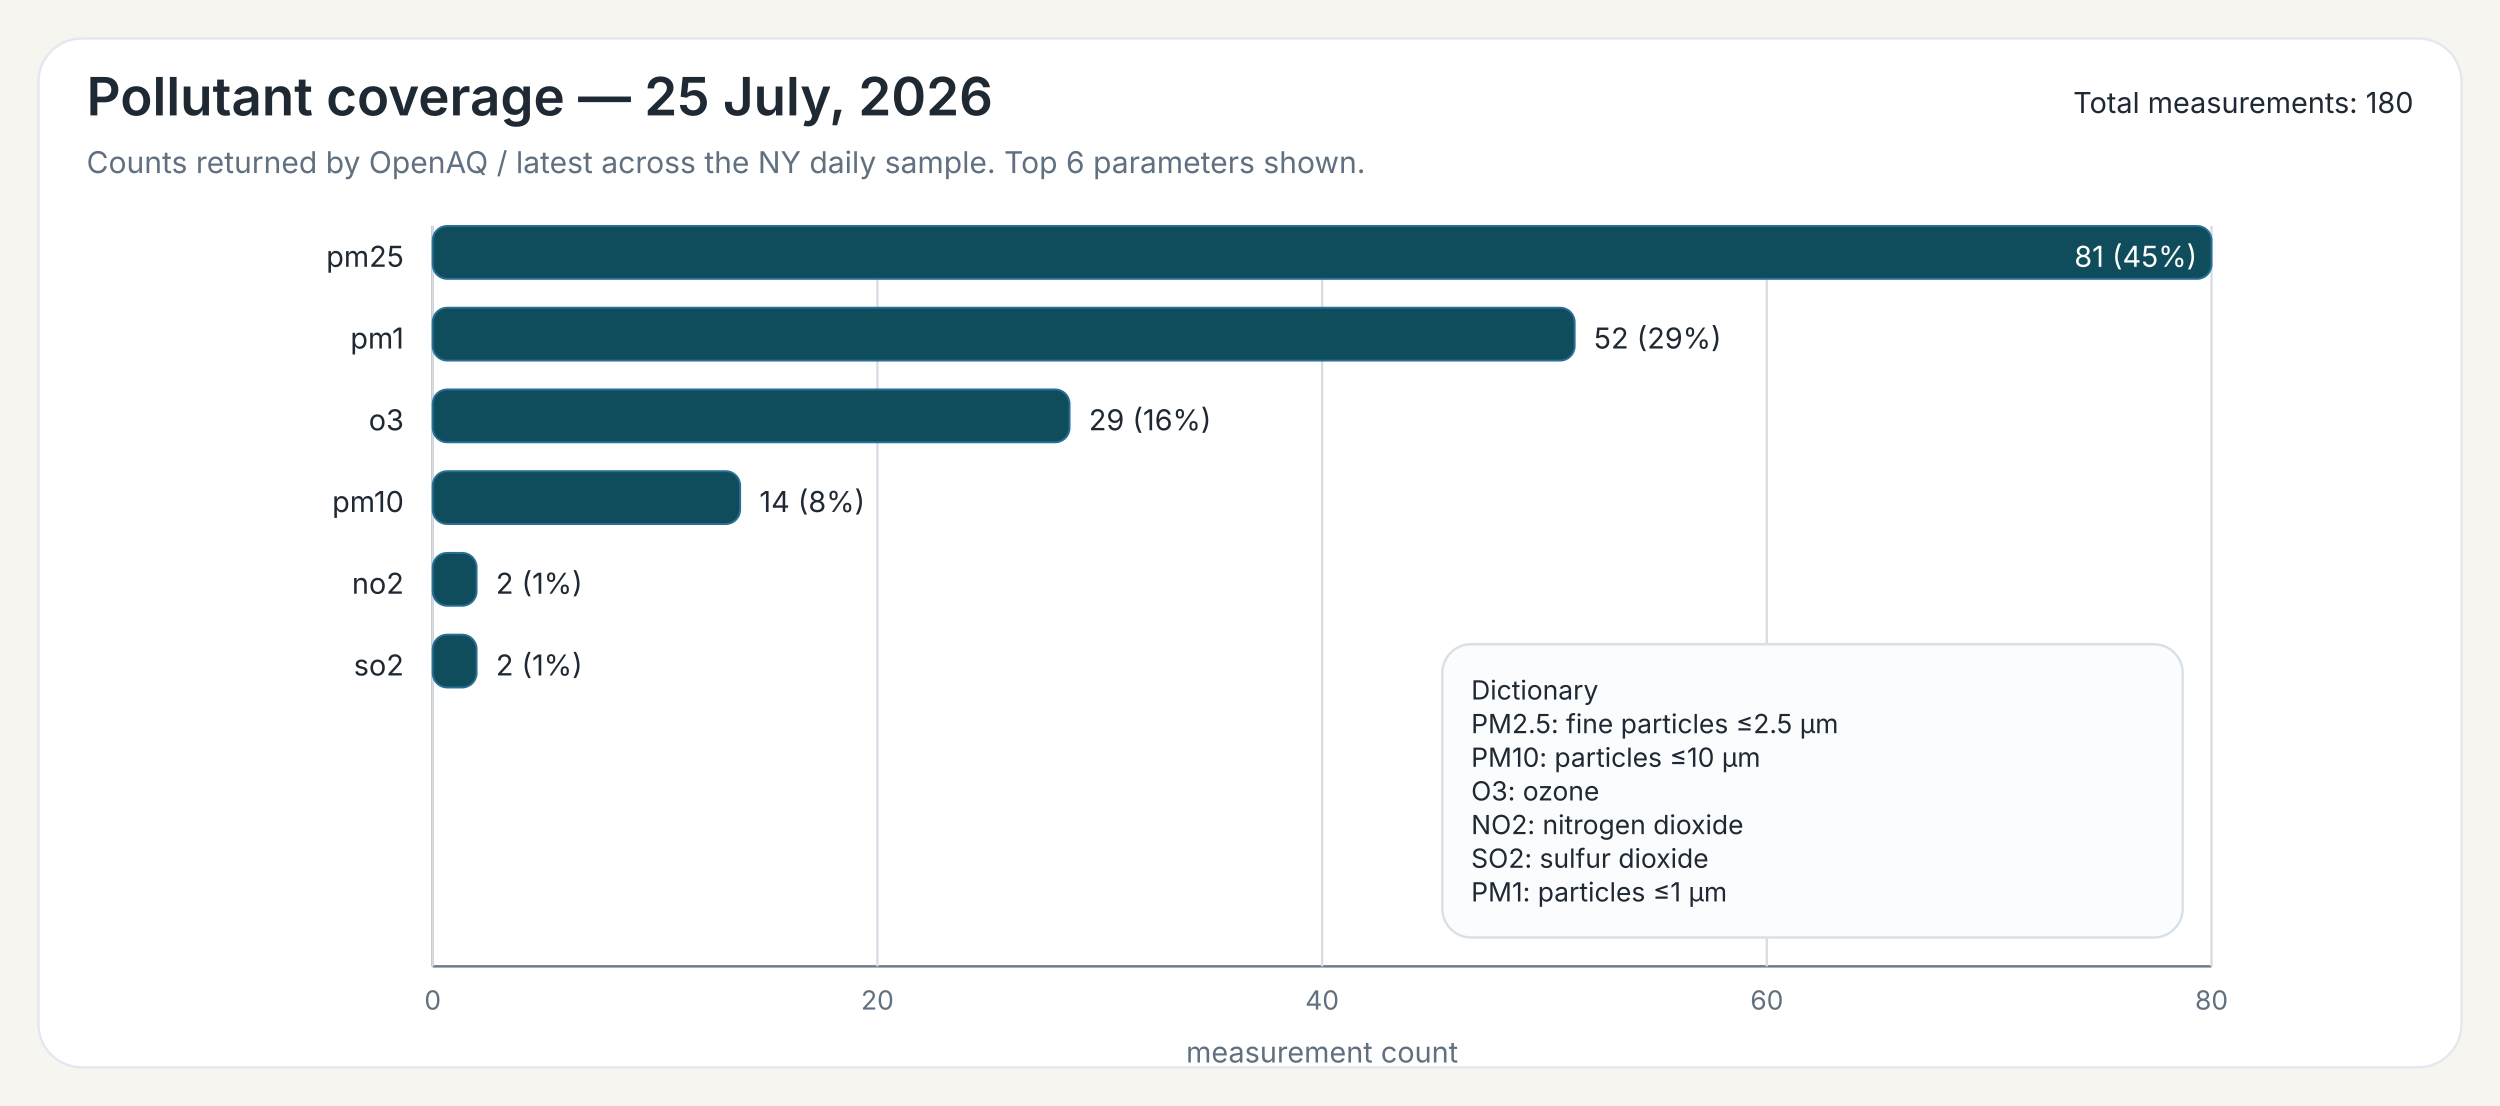
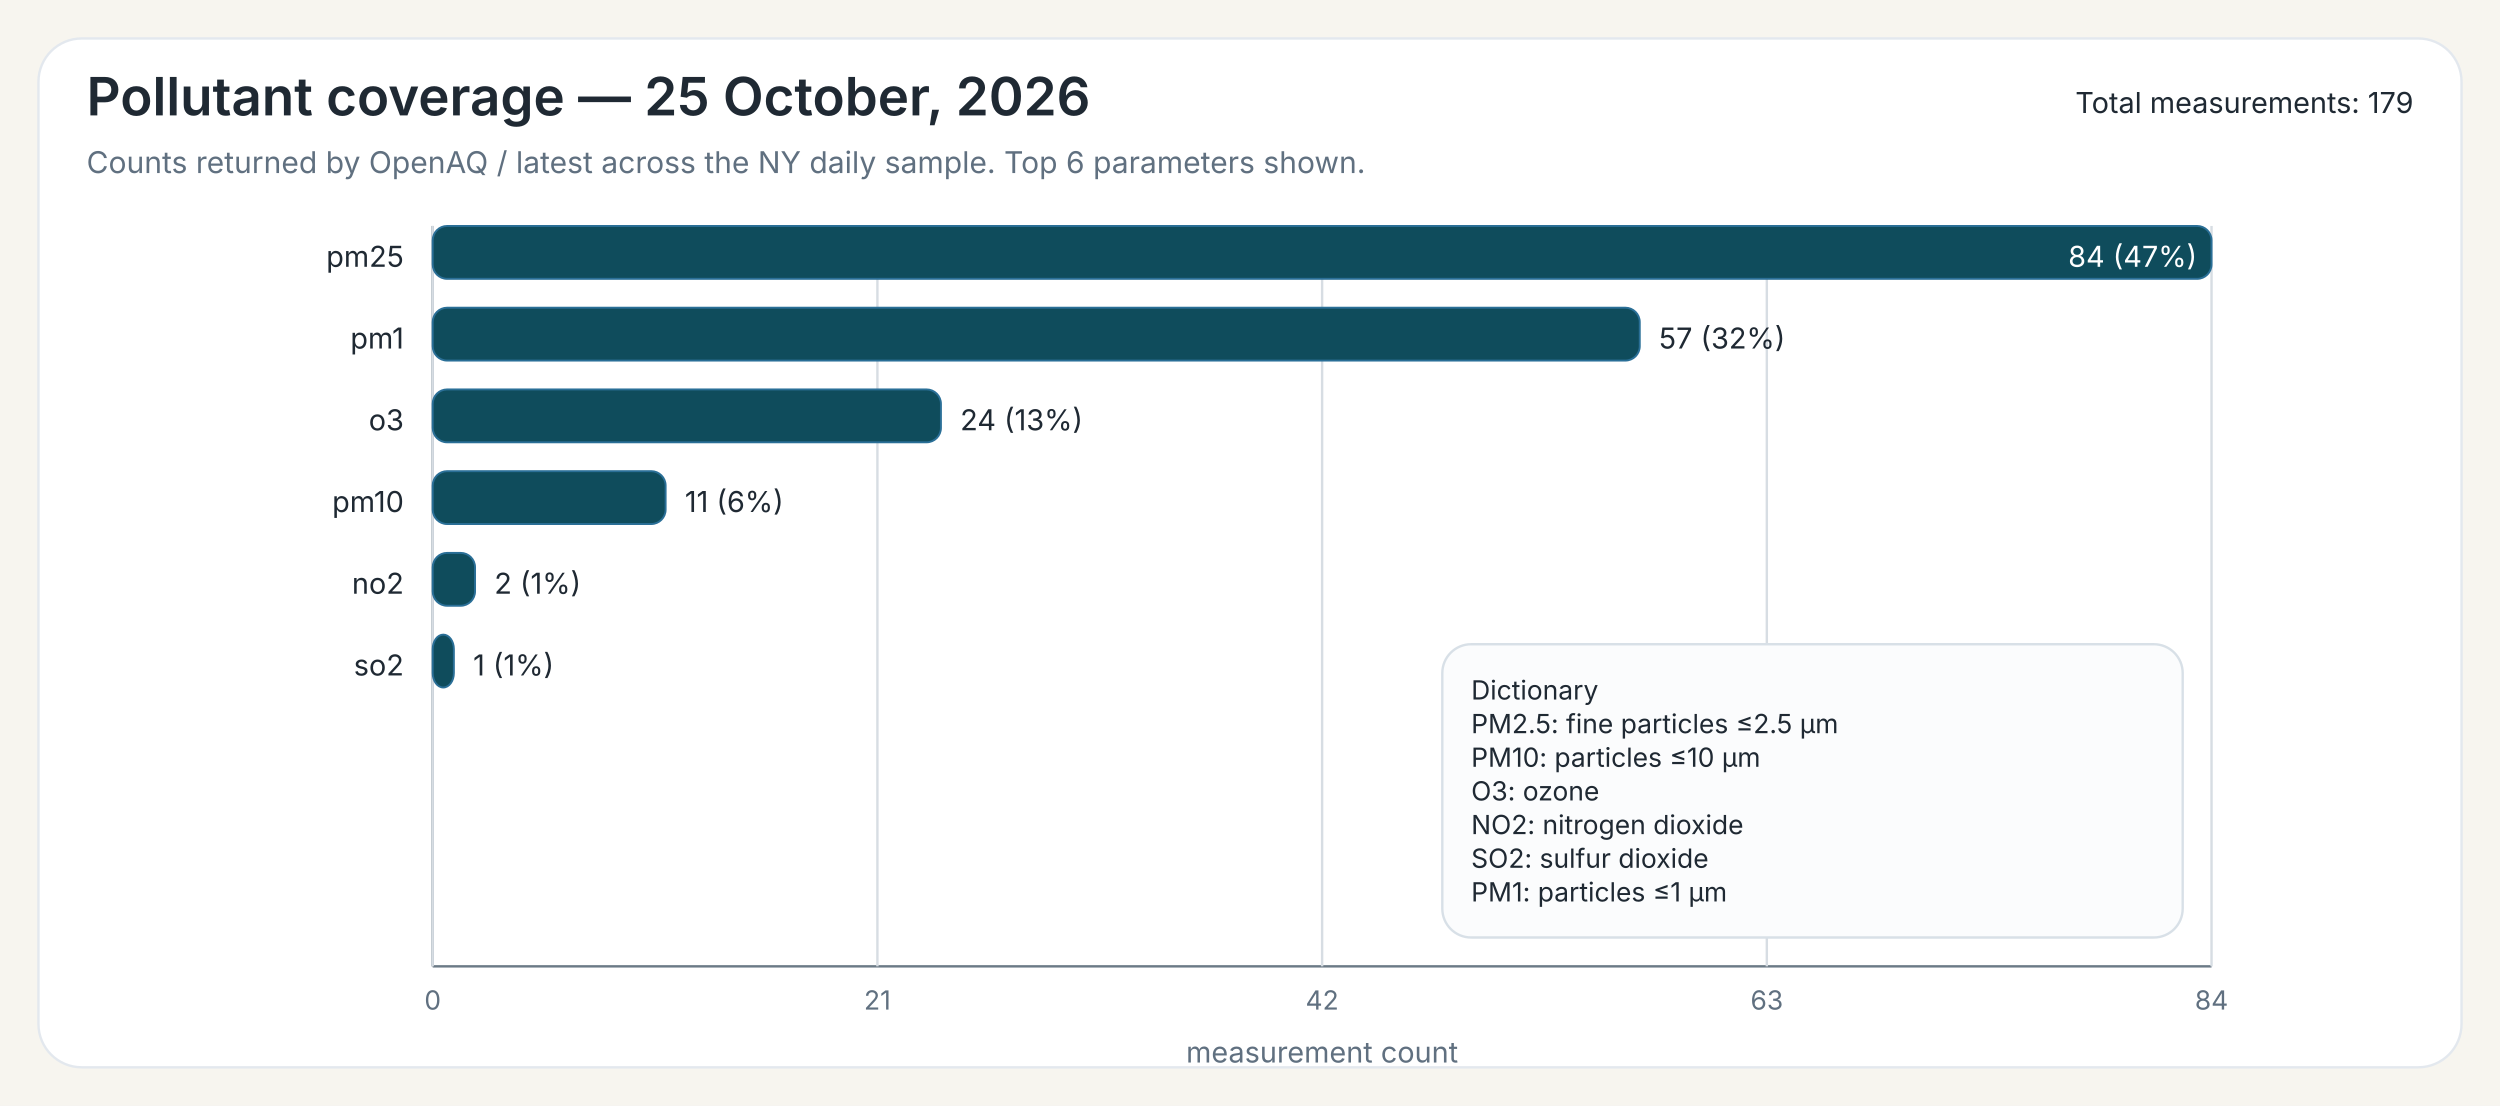
<svg xmlns="http://www.w3.org/2000/svg" width="1040" height="460">
  <rect x="0" y="0" width="1040" height="460" fill="#F7F5EF" />
  <rect x="16" y="16" width="1008" height="428" rx="18" ry="18" fill="#FFFFFF" stroke="#E3E8EE" stroke-width="1" />
-   <text x="36" y="48" font-family="Public Sans, Inter, Aptos, Segoe UI, Arial, sans-serif" font-size="22" font-weight="600" fill="#1F2933">Pollutant coverage — 25 July, 2026</text>
+   <text x="36" y="48" font-family="Public Sans, Inter, Aptos, Segoe UI, Arial, sans-serif" font-size="22" font-weight="600" fill="#1F2933">Pollutant coverage — 25 October, 2026</text>
  <text x="36" y="72" font-family="Public Sans, Inter, Aptos, Segoe UI, Arial, sans-serif" font-size="12.5" font-weight="400" fill="#607080">Counts returned by OpenAQ / latest across the NY daily sample. Top 6 parameters shown.</text>
-   <text x="1004" y="47" font-family="Public Sans, Inter, Aptos, Segoe UI, Arial, sans-serif" font-size="12" text-anchor="end" fill="#1F2933">Total measurements: 180</text>
+   <text x="1004" y="47" font-family="Public Sans, Inter, Aptos, Segoe UI, Arial, sans-serif" font-size="12" text-anchor="end" fill="#1F2933">Total measurements: 179</text>
  <line x1="180" y1="94" x2="180" y2="402" stroke="#6B7A86" stroke-width="1" />
  <line x1="180" y1="402" x2="920" y2="402" stroke="#6B7A86" stroke-width="1" />
  <line x1="180.00" y1="94" x2="180.00" y2="402" stroke="#D7DDE3" stroke-width="1" />
  <text x="180.00" y="420" font-family="Inter, Aptos, Segoe UI, Arial, sans-serif" font-size="11" text-anchor="middle" fill="#607080">0</text>
  <line x1="365.00" y1="94" x2="365.00" y2="402" stroke="#D7DDE3" stroke-width="1" />
-   <text x="365.00" y="420" font-family="Inter, Aptos, Segoe UI, Arial, sans-serif" font-size="11" text-anchor="middle" fill="#607080">20</text>
+   <text x="365.00" y="420" font-family="Inter, Aptos, Segoe UI, Arial, sans-serif" font-size="11" text-anchor="middle" fill="#607080">21</text>
  <line x1="550.00" y1="94" x2="550.00" y2="402" stroke="#D7DDE3" stroke-width="1" />
-   <text x="550.00" y="420" font-family="Inter, Aptos, Segoe UI, Arial, sans-serif" font-size="11" text-anchor="middle" fill="#607080">40</text>
+   <text x="550.00" y="420" font-family="Inter, Aptos, Segoe UI, Arial, sans-serif" font-size="11" text-anchor="middle" fill="#607080">42</text>
  <line x1="735.00" y1="94" x2="735.00" y2="402" stroke="#D7DDE3" stroke-width="1" />
-   <text x="735.00" y="420" font-family="Inter, Aptos, Segoe UI, Arial, sans-serif" font-size="11" text-anchor="middle" fill="#607080">60</text>
+   <text x="735.00" y="420" font-family="Inter, Aptos, Segoe UI, Arial, sans-serif" font-size="11" text-anchor="middle" fill="#607080">63</text>
  <line x1="920.00" y1="94" x2="920.00" y2="402" stroke="#D7DDE3" stroke-width="1" />
-   <text x="920.00" y="420" font-family="Inter, Aptos, Segoe UI, Arial, sans-serif" font-size="11" text-anchor="middle" fill="#607080">80</text>
+   <text x="920.00" y="420" font-family="Inter, Aptos, Segoe UI, Arial, sans-serif" font-size="11" text-anchor="middle" fill="#607080">84</text>
  <text x="550.00" y="442" font-family="Inter, Aptos, Segoe UI, Arial, sans-serif" font-size="12" text-anchor="middle" fill="#607080">measurement count</text>
  <text x="168" y="111" font-family="Inter, Aptos, Segoe UI, Arial, sans-serif" font-size="12" text-anchor="end" fill="#1F2933">pm25</text>
  <rect x="180" y="94" width="740.00" height="22" rx="6" ry="6" fill="#0F4C5C" stroke="#2A6F97" stroke-width="0.8" />
-   <text x="914.00" y="111" font-family="Inter, Aptos, Segoe UI, Arial, sans-serif" font-size="12" fill="white" text-anchor="end">81 (45%)</text>
+   <text x="914.00" y="111" font-family="Inter, Aptos, Segoe UI, Arial, sans-serif" font-size="12" fill="white" text-anchor="end">84 (47%)</text>
  <text x="168" y="145" font-family="Inter, Aptos, Segoe UI, Arial, sans-serif" font-size="12" text-anchor="end" fill="#1F2933">pm1</text>
-   <rect x="180" y="128" width="475.06" height="22" rx="6" ry="6" fill="#0F4C5C" stroke="#2A6F97" stroke-width="0.8" />
-   <text x="663.06" y="145" font-family="Inter, Aptos, Segoe UI, Arial, sans-serif" font-size="12" fill="#1F2933">52 (29%)</text>
+   <rect x="180" y="128" width="502.14" height="22" rx="6" ry="6" fill="#0F4C5C" stroke="#2A6F97" stroke-width="0.8" />
+   <text x="690.14" y="145" font-family="Inter, Aptos, Segoe UI, Arial, sans-serif" font-size="12" fill="#1F2933">57 (32%)</text>
  <text x="168" y="179" font-family="Inter, Aptos, Segoe UI, Arial, sans-serif" font-size="12" text-anchor="end" fill="#1F2933">o3</text>
-   <rect x="180" y="162" width="264.94" height="22" rx="6" ry="6" fill="#0F4C5C" stroke="#2A6F97" stroke-width="0.8" />
-   <text x="452.94" y="179" font-family="Inter, Aptos, Segoe UI, Arial, sans-serif" font-size="12" fill="#1F2933">29 (16%)</text>
+   <rect x="180" y="162" width="211.43" height="22" rx="6" ry="6" fill="#0F4C5C" stroke="#2A6F97" stroke-width="0.8" />
+   <text x="399.43" y="179" font-family="Inter, Aptos, Segoe UI, Arial, sans-serif" font-size="12" fill="#1F2933">24 (13%)</text>
  <text x="168" y="213" font-family="Inter, Aptos, Segoe UI, Arial, sans-serif" font-size="12" text-anchor="end" fill="#1F2933">pm10</text>
-   <rect x="180" y="196" width="127.90" height="22" rx="6" ry="6" fill="#0F4C5C" stroke="#2A6F97" stroke-width="0.8" />
-   <text x="315.90" y="213" font-family="Inter, Aptos, Segoe UI, Arial, sans-serif" font-size="12" fill="#1F2933">14 (8%)</text>
+   <rect x="180" y="196" width="96.90" height="22" rx="6" ry="6" fill="#0F4C5C" stroke="#2A6F97" stroke-width="0.8" />
+   <text x="284.90" y="213" font-family="Inter, Aptos, Segoe UI, Arial, sans-serif" font-size="12" fill="#1F2933">11 (6%)</text>
  <text x="168" y="247" font-family="Inter, Aptos, Segoe UI, Arial, sans-serif" font-size="12" text-anchor="end" fill="#1F2933">no2</text>
-   <rect x="180" y="230" width="18.27" height="22" rx="6" ry="6" fill="#0F4C5C" stroke="#2A6F97" stroke-width="0.8" />
-   <text x="206.27" y="247" font-family="Inter, Aptos, Segoe UI, Arial, sans-serif" font-size="12" fill="#1F2933">2 (1%)</text>
+   <rect x="180" y="230" width="17.62" height="22" rx="6" ry="6" fill="#0F4C5C" stroke="#2A6F97" stroke-width="0.8" />
+   <text x="205.62" y="247" font-family="Inter, Aptos, Segoe UI, Arial, sans-serif" font-size="12" fill="#1F2933">2 (1%)</text>
  <text x="168" y="281" font-family="Inter, Aptos, Segoe UI, Arial, sans-serif" font-size="12" text-anchor="end" fill="#1F2933">so2</text>
-   <rect x="180" y="264" width="18.27" height="22" rx="6" ry="6" fill="#0F4C5C" stroke="#2A6F97" stroke-width="0.8" />
-   <text x="206.27" y="281" font-family="Inter, Aptos, Segoe UI, Arial, sans-serif" font-size="12" fill="#1F2933">2 (1%)</text>
+   <rect x="180" y="264" width="8.81" height="22" rx="6" ry="6" fill="#0F4C5C" stroke="#2A6F97" stroke-width="0.8" />
+   <text x="196.81" y="281" font-family="Inter, Aptos, Segoe UI, Arial, sans-serif" font-size="12" fill="#1F2933">1 (1%)</text>
  <rect x="600.00" y="268.00" width="308" height="122" rx="12" ry="12" fill="#FBFCFD" stroke="#D8E0E7" stroke-width="1" />
  <text x="612.00" y="291.00" font-family="Inter, Aptos, Segoe UI, Arial, sans-serif" font-size="11" fill="#1F2933">Dictionary</text>
  <text x="612.00" y="305.00" font-family="Inter, Aptos, Segoe UI, Arial, sans-serif" font-size="11" fill="#1F2933">PM2.5: fine particles ≤2.5 µm</text>
  <text x="612.00" y="319.00" font-family="Inter, Aptos, Segoe UI, Arial, sans-serif" font-size="11" fill="#1F2933">PM10: particles ≤10 µm</text>
  <text x="612.00" y="333.00" font-family="Inter, Aptos, Segoe UI, Arial, sans-serif" font-size="11" fill="#1F2933">O3: ozone</text>
  <text x="612.00" y="347.00" font-family="Inter, Aptos, Segoe UI, Arial, sans-serif" font-size="11" fill="#1F2933">NO2: nitrogen dioxide</text>
  <text x="612.00" y="361.00" font-family="Inter, Aptos, Segoe UI, Arial, sans-serif" font-size="11" fill="#1F2933">SO2: sulfur dioxide</text>
  <text x="612.00" y="375.00" font-family="Inter, Aptos, Segoe UI, Arial, sans-serif" font-size="11" fill="#1F2933">PM1: particles ≤1 µm</text>
</svg>
